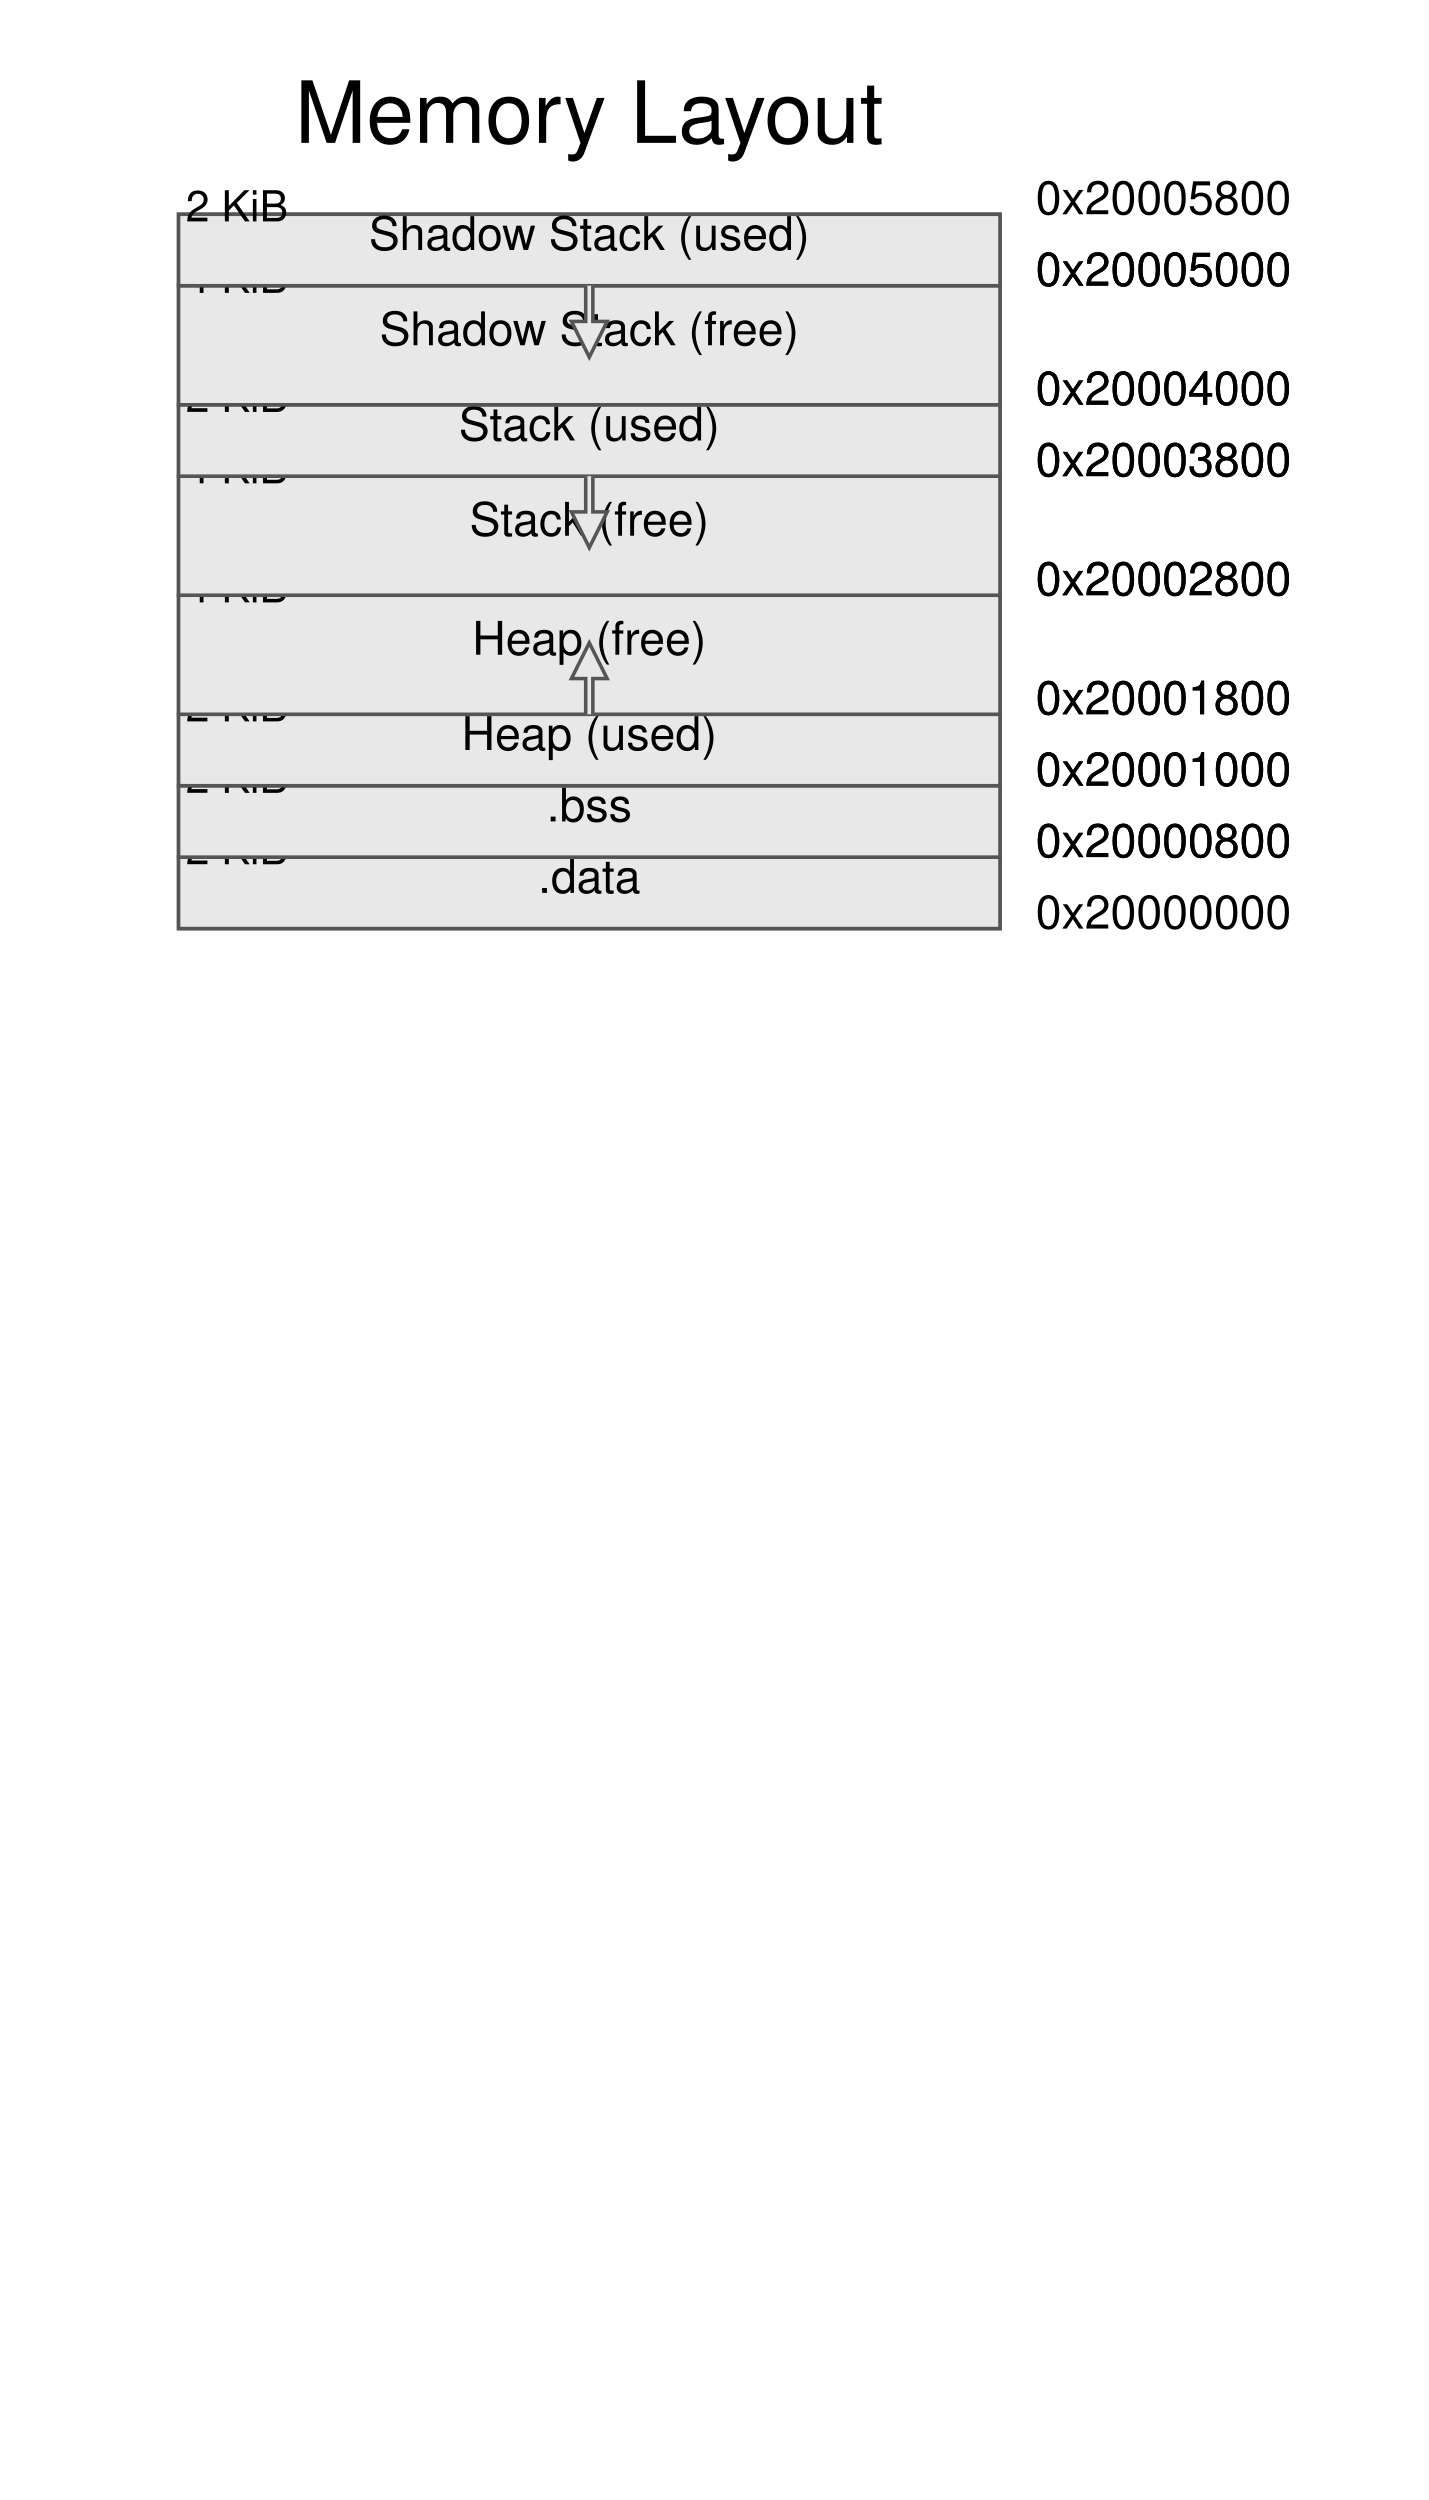
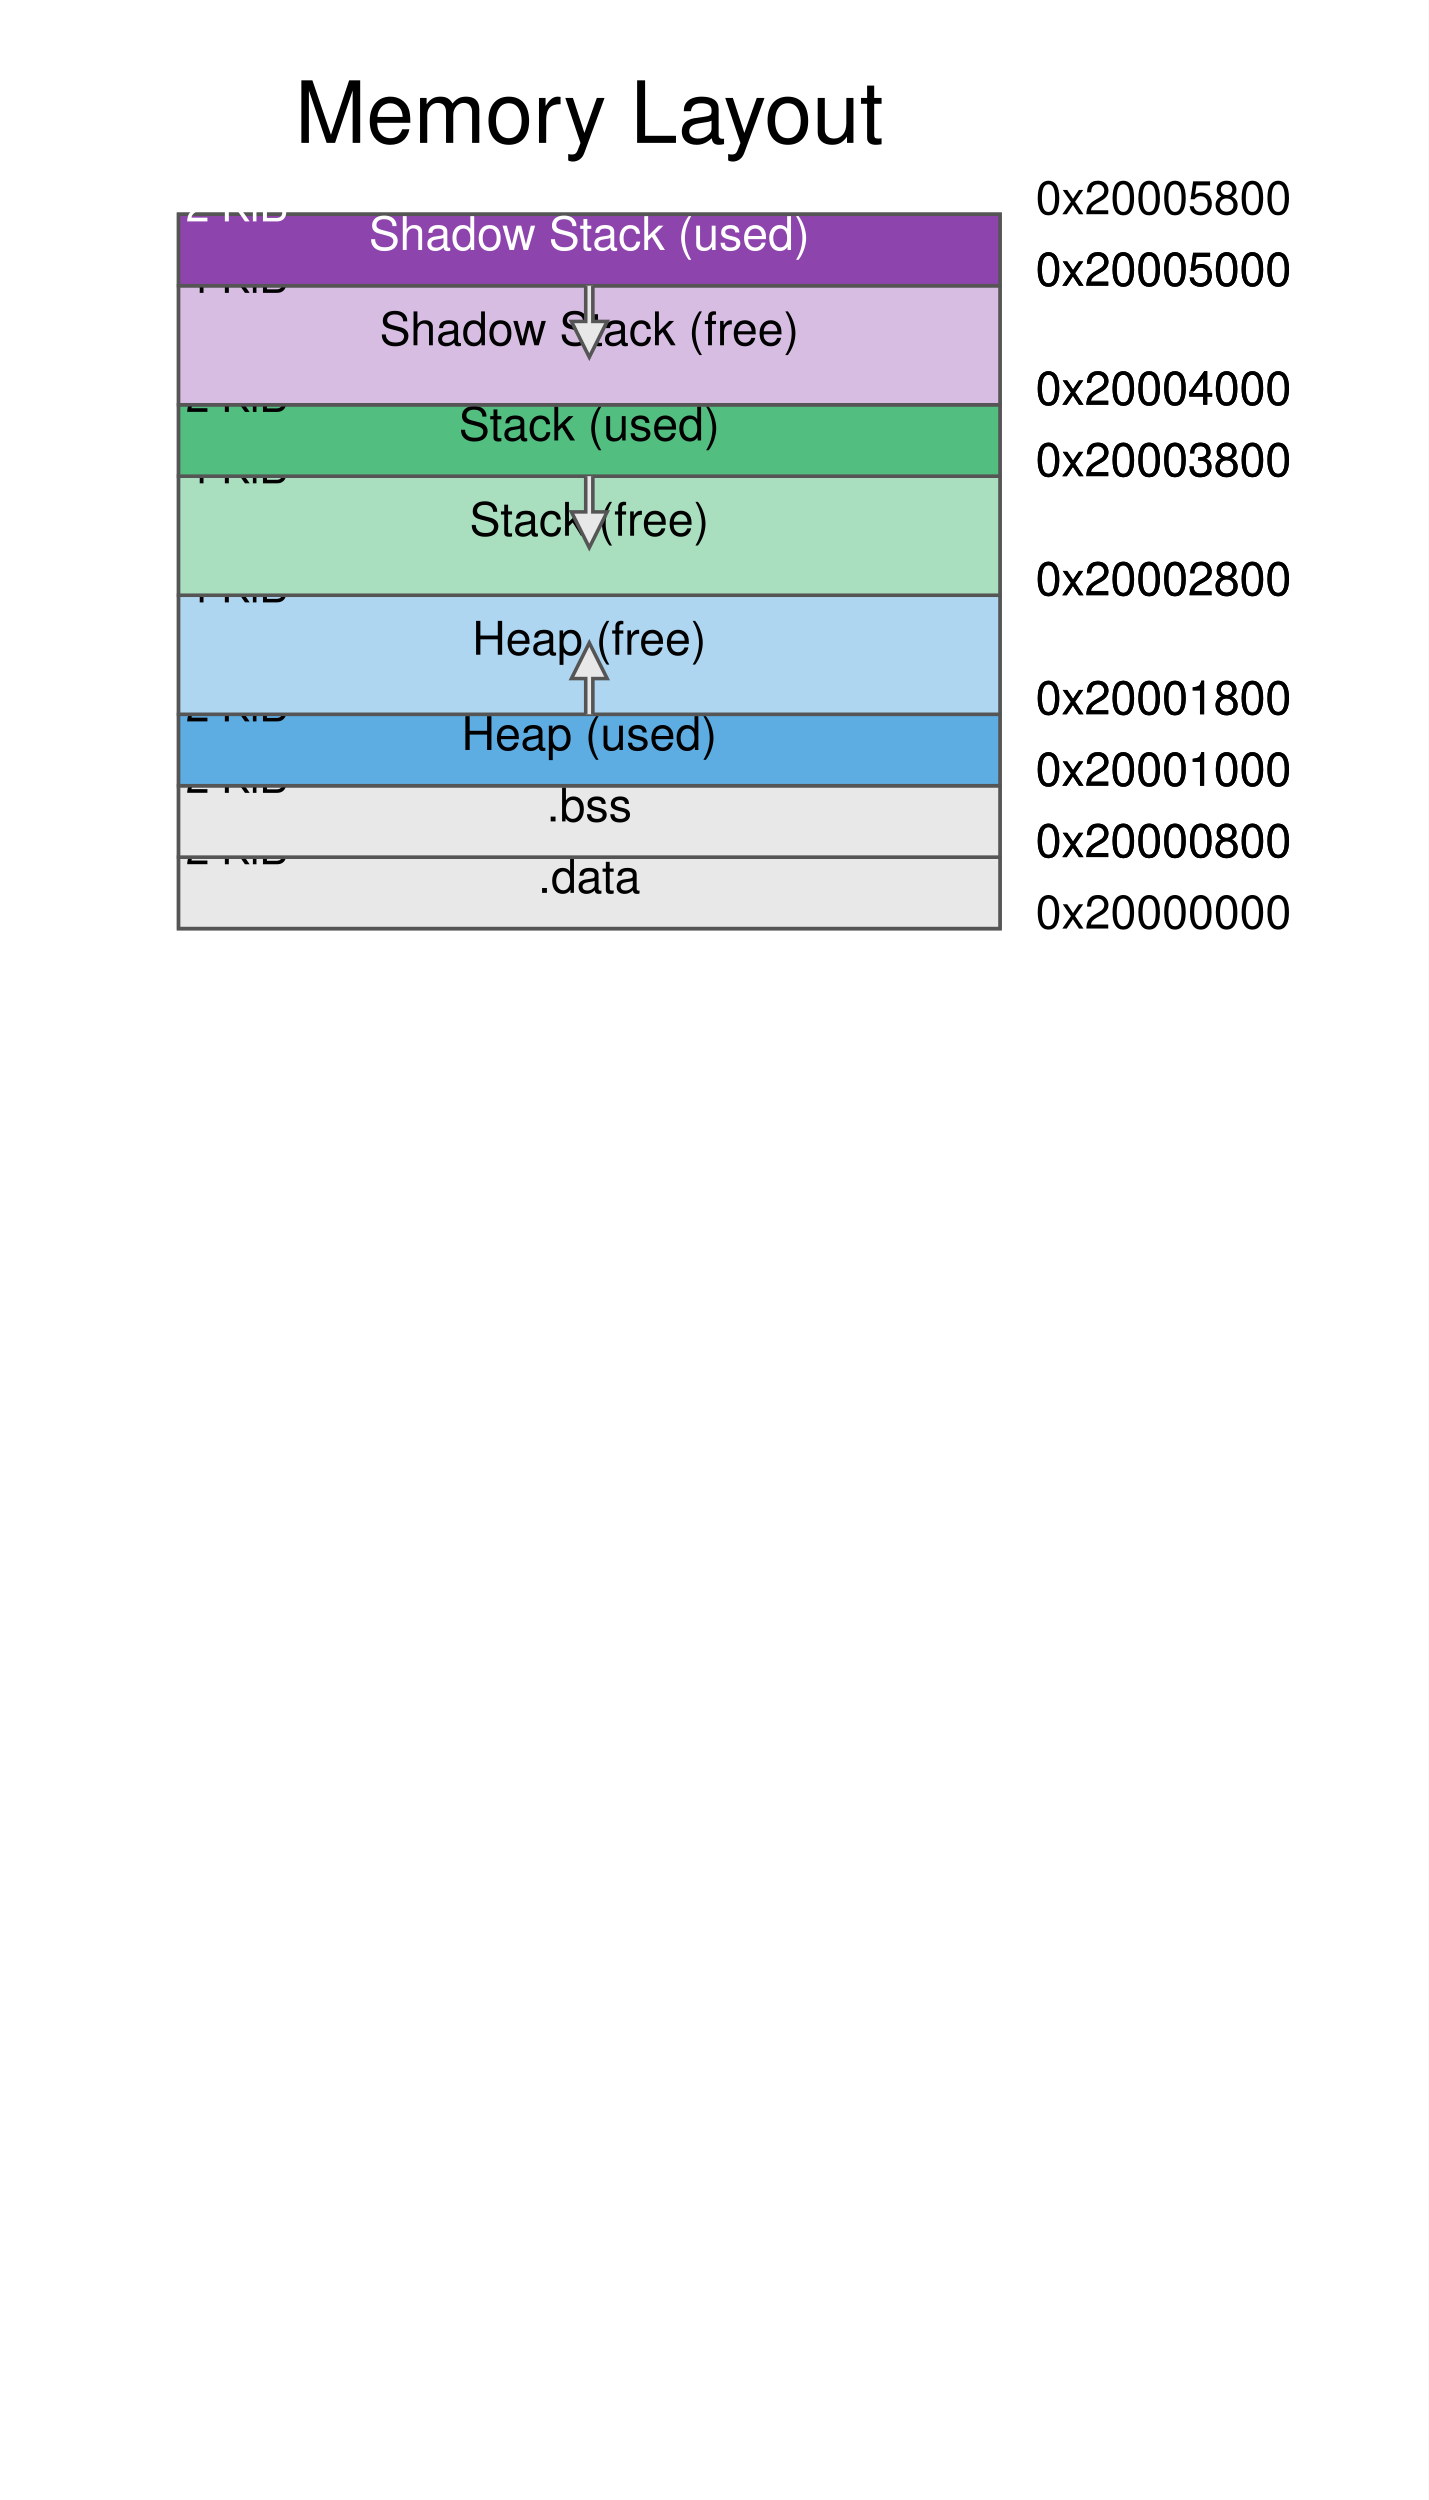
<svg xmlns="http://www.w3.org/2000/svg" width="400" height="700" viewBox="0 0 400 700">
  <rect x="0" y="0" width="400" height="700" fill="#ffffff" />
  <g>
    <text x="115.0" y="-20" stroke="none" fill="#000000" stroke-width="0" font-size="24px" font-weight="normal" font-family="Helvetica" text-anchor="middle" alignment-baseline="middle" transform="translate(50.0,60.0)">Memory Layout</text>
    <g transform="translate(50.0,60.0)">
      <rect x="0" y="0" width="230.0" height="200.0" fill="#ffffff" stroke="#555555" stroke-width="1" />
      <rect x="0" y="180" width="230.0" height="20.0" fill="#e8e8e8" stroke="#555555" stroke-width="1" />
      <text x="115.0" y="190" stroke="none" fill="#000000" stroke-width="0" font-size="13" font-weight="normal" font-family="Helvetica" text-anchor="middle" alignment-baseline="middle">.data</text>
      <text x="240.0" y="200" stroke="none" fill="#000000" stroke-width="0" font-size="13" font-weight="normal" font-family="Helvetica" text-anchor="start" alignment-baseline="middle">0x20000000</text>
      <text x="240.0" y="180" stroke="none" fill="#000000" stroke-width="0" font-size="13" font-weight="normal" font-family="Helvetica" text-anchor="start" alignment-baseline="middle">0x20000800</text>
      <text x="2" y="182" stroke="none" fill="#000000" stroke-width="0" font-size="12px" font-weight="normal" font-family="Helvetica" text-anchor="start" alignment-baseline="hanging">2 KiB</text>
      <rect x="0" y="160" width="230.0" height="20.0" fill="#e8e8e8" stroke="#555555" stroke-width="1" />
      <text x="115.0" y="170" stroke="none" fill="#000000" stroke-width="0" font-size="13" font-weight="normal" font-family="Helvetica" text-anchor="middle" alignment-baseline="middle">.bss</text>
      <text x="240.0" y="180" stroke="none" fill="#000000" stroke-width="0" font-size="13" font-weight="normal" font-family="Helvetica" text-anchor="start" alignment-baseline="middle">0x20000800</text>
      <text x="240.0" y="160" stroke="none" fill="#000000" stroke-width="0" font-size="13" font-weight="normal" font-family="Helvetica" text-anchor="start" alignment-baseline="middle">0x20001000</text>
      <text x="2" y="162" stroke="none" fill="#000000" stroke-width="0" font-size="12px" font-weight="normal" font-family="Helvetica" text-anchor="start" alignment-baseline="hanging">2 KiB</text>
-       <rect x="0" y="140" width="230.0" height="20.0" fill="#e8e8e8" stroke="#555555" stroke-width="1" />
+       <rect x="0" y="140" width="230.0" height="20.0" fill="#5dade2" stroke="#555555" stroke-width="1" />
      <text x="115.0" y="150" stroke="none" fill="#000000" stroke-width="0" font-size="13" font-weight="normal" font-family="Helvetica" text-anchor="middle" alignment-baseline="middle">Heap (used)</text>
      <text x="240.0" y="160" stroke="none" fill="#000000" stroke-width="0" font-size="13" font-weight="normal" font-family="Helvetica" text-anchor="start" alignment-baseline="middle">0x20001000</text>
      <text x="240.0" y="140" stroke="none" fill="#000000" stroke-width="0" font-size="13" font-weight="normal" font-family="Helvetica" text-anchor="start" alignment-baseline="middle">0x20001800</text>
      <text x="2" y="142" stroke="none" fill="#000000" stroke-width="0" font-size="12px" font-weight="normal" font-family="Helvetica" text-anchor="start" alignment-baseline="hanging">2 KiB</text>
-       <rect x="0" y="106.667" width="230.0" height="33.333" fill="#e8e8e8" stroke="#555555" stroke-width="1" />
+       <rect x="0" y="106.667" width="230.0" height="33.333" fill="#aed6f1" stroke="#555555" stroke-width="1" />
      <text x="115.0" y="123.333" stroke="none" fill="#000000" stroke-width="0" font-size="13" font-weight="normal" font-family="Helvetica" text-anchor="middle" alignment-baseline="middle">Heap (free)</text>
      <text x="240.0" y="140" stroke="none" fill="#000000" stroke-width="0" font-size="13" font-weight="normal" font-family="Helvetica" text-anchor="start" alignment-baseline="middle">0x20001800</text>
      <text x="240.0" y="106.667" stroke="none" fill="#000000" stroke-width="0" font-size="13" font-weight="normal" font-family="Helvetica" text-anchor="start" alignment-baseline="middle">0x20002800</text>
      <text x="2" y="108.667" stroke="none" fill="#000000" stroke-width="0" font-size="12px" font-weight="normal" font-family="Helvetica" text-anchor="start" alignment-baseline="hanging">4 KiB</text>
-       <rect x="0" y="73.333" width="230.0" height="33.333" fill="#e8e8e8" stroke="#555555" stroke-width="1" />
+       <rect x="0" y="73.333" width="230.0" height="33.333" fill="#a9dfbf" stroke="#555555" stroke-width="1" />
      <text x="115.0" y="90" stroke="none" fill="#000000" stroke-width="0" font-size="13" font-weight="normal" font-family="Helvetica" text-anchor="middle" alignment-baseline="middle">Stack (free)</text>
      <text x="240.0" y="106.667" stroke="none" fill="#000000" stroke-width="0" font-size="13" font-weight="normal" font-family="Helvetica" text-anchor="start" alignment-baseline="middle">0x20002800</text>
      <text x="240.0" y="73.333" stroke="none" fill="#000000" stroke-width="0" font-size="13" font-weight="normal" font-family="Helvetica" text-anchor="start" alignment-baseline="middle">0x20003800</text>
      <text x="2" y="75.333" stroke="none" fill="#000000" stroke-width="0" font-size="12px" font-weight="normal" font-family="Helvetica" text-anchor="start" alignment-baseline="hanging">4 KiB</text>
-       <rect x="0" y="53.333" width="230.0" height="20.0" fill="#e8e8e8" stroke="#555555" stroke-width="1" />
+       <rect x="0" y="53.333" width="230.0" height="20.0" fill="#52be80" stroke="#555555" stroke-width="1" />
      <text x="115.0" y="63.333" stroke="none" fill="#000000" stroke-width="0" font-size="13" font-weight="normal" font-family="Helvetica" text-anchor="middle" alignment-baseline="middle">Stack (used)</text>
      <text x="240.0" y="73.333" stroke="none" fill="#000000" stroke-width="0" font-size="13" font-weight="normal" font-family="Helvetica" text-anchor="start" alignment-baseline="middle">0x20003800</text>
      <text x="240.0" y="53.333" stroke="none" fill="#000000" stroke-width="0" font-size="13" font-weight="normal" font-family="Helvetica" text-anchor="start" alignment-baseline="middle">0x20004000</text>
      <text x="2" y="55.333" stroke="none" fill="#000000" stroke-width="0" font-size="12px" font-weight="normal" font-family="Helvetica" text-anchor="start" alignment-baseline="hanging">2 KiB</text>
-       <rect x="0" y="20.0" width="230.0" height="33.333" fill="#e8e8e8" stroke="#555555" stroke-width="1" />
+       <rect x="0" y="20.0" width="230.0" height="33.333" fill="#d7bde2" stroke="#555555" stroke-width="1" />
      <text x="115.0" y="36.667" stroke="none" fill="#000000" stroke-width="0" font-size="13" font-weight="normal" font-family="Helvetica" text-anchor="middle" alignment-baseline="middle">Shadow Stack (free)</text>
      <text x="240.0" y="53.333" stroke="none" fill="#000000" stroke-width="0" font-size="13" font-weight="normal" font-family="Helvetica" text-anchor="start" alignment-baseline="middle">0x20004000</text>
      <text x="240.0" y="20.0" stroke="none" fill="#000000" stroke-width="0" font-size="13" font-weight="normal" font-family="Helvetica" text-anchor="start" alignment-baseline="middle">0x20005000</text>
      <text x="2" y="22.0" stroke="none" fill="#000000" stroke-width="0" font-size="12px" font-weight="normal" font-family="Helvetica" text-anchor="start" alignment-baseline="hanging">4 KiB</text>
-       <rect x="0" y="0.0" width="230.0" height="20.0" fill="#e8e8e8" stroke="#555555" stroke-width="1" />
-       <text x="115.0" y="10.0" stroke="none" fill="#000000" stroke-width="0" font-size="13" font-weight="normal" font-family="Helvetica" text-anchor="middle" alignment-baseline="middle">Shadow Stack (used)</text>
+       <rect x="0" y="0.0" width="230.0" height="20.0" fill="#8e44ad" stroke="#555555" stroke-width="1" />
+       <text x="115.0" y="10.0" stroke="none" fill="#ffffff" stroke-width="0" font-size="13" font-weight="normal" font-family="Helvetica" text-anchor="middle" alignment-baseline="middle">Shadow Stack (used)</text>
      <text x="240.0" y="20.0" stroke="none" fill="#000000" stroke-width="0" font-size="13" font-weight="normal" font-family="Helvetica" text-anchor="start" alignment-baseline="middle">0x20005000</text>
      <text x="240.0" y="0.0" stroke="none" fill="#000000" stroke-width="0" font-size="13" font-weight="normal" font-family="Helvetica" text-anchor="start" alignment-baseline="middle">0x20005800</text>
-       <text x="2" y="2.0" stroke="none" fill="#000000" stroke-width="0" font-size="12px" font-weight="normal" font-family="Helvetica" text-anchor="start" alignment-baseline="hanging">2 KiB</text>
+       <text x="2" y="2.0" stroke="none" fill="#ffffff" stroke-width="0" font-size="12px" font-weight="normal" font-family="Helvetica" text-anchor="start" alignment-baseline="hanging">2 KiB</text>
    </g>
  </g>
  <g>
    <g transform="translate(50.0,60.0)" />
  </g>
  <g>
    <g transform="translate(50.0,60.0)">
      <g />
      <g />
      <g>
        <polyline points="114.0,140 114.0,130 110.0,130 115.0,120 120.0,130 116.0,130 116.0,140" stroke="#555555" stroke-width="1" fill="#e8e8e8" />
      </g>
      <g />
      <g />
      <g>
        <polyline points="114.0,73.333 114.0,83.333 110.0,83.333 115.0,93.333 120.0,83.333 116.0,83.333 116.0,73.333" stroke="#555555" stroke-width="1" fill="#e8e8e8" />
      </g>
      <g />
      <g>
        <polyline points="114.0,20.0 114.0,30.0 110.0,30.0 115.0,40.0 120.0,30.0 116.0,30.0 116.0,20.0" stroke="#555555" stroke-width="1" fill="#e8e8e8" />
      </g>
    </g>
  </g>
</svg>
